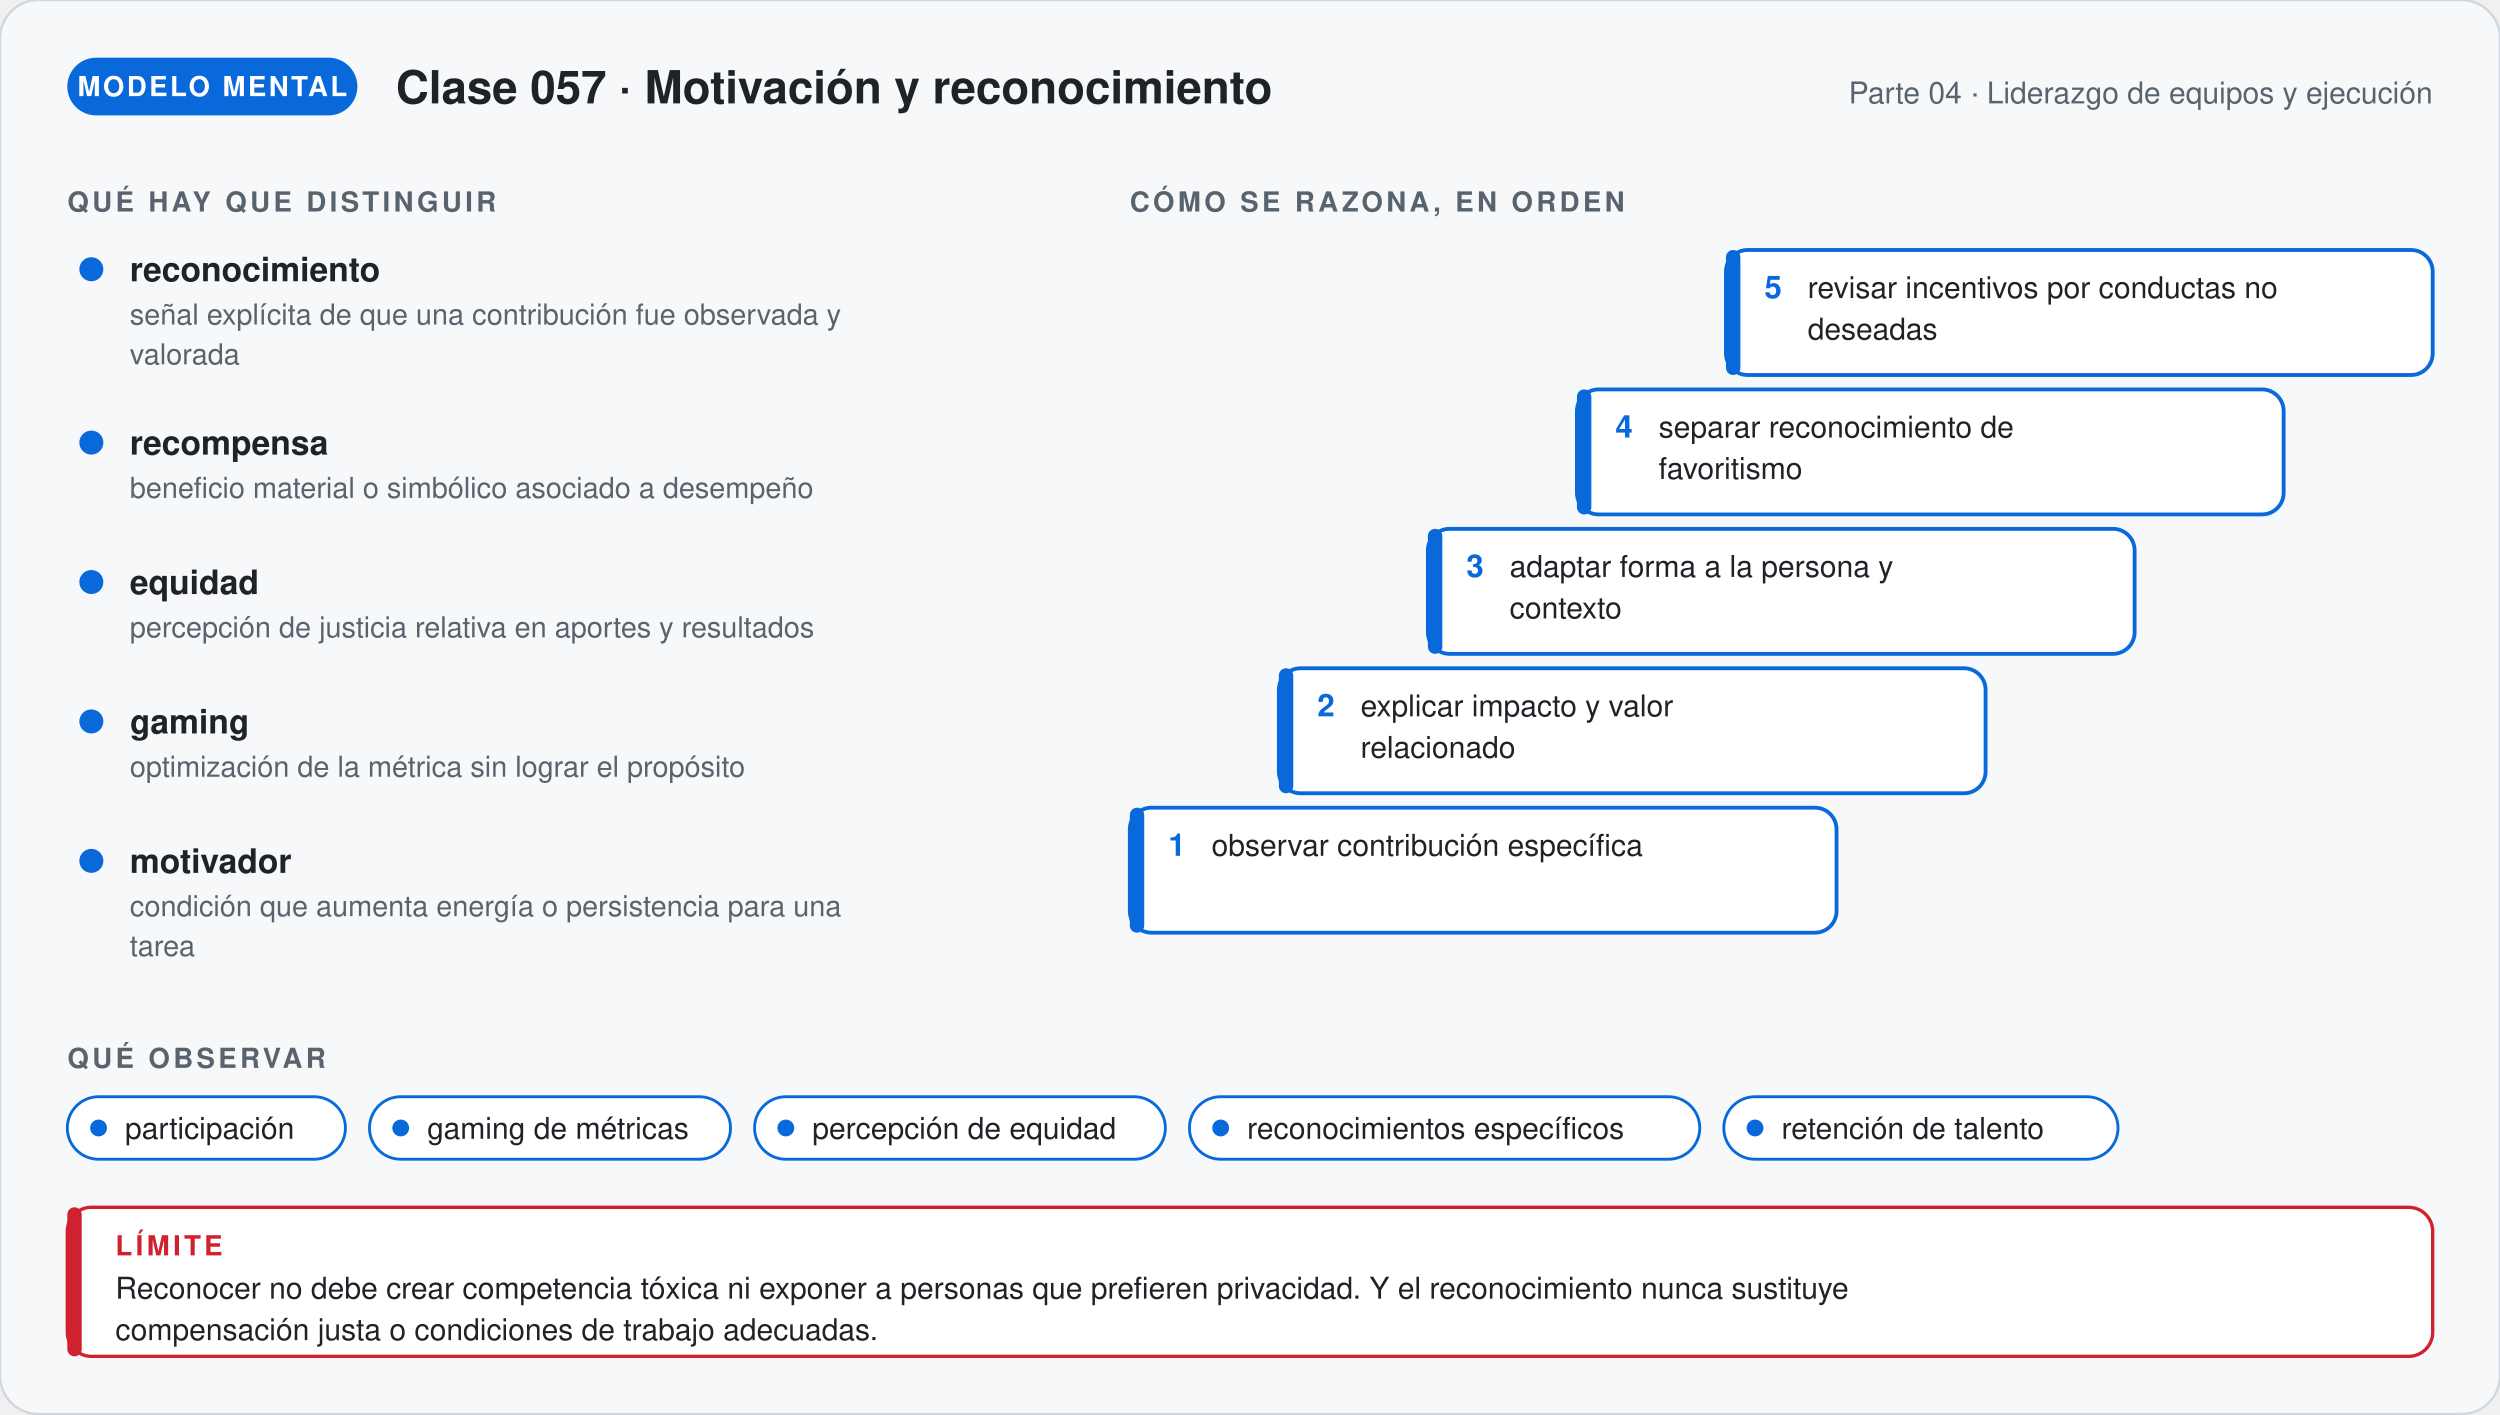
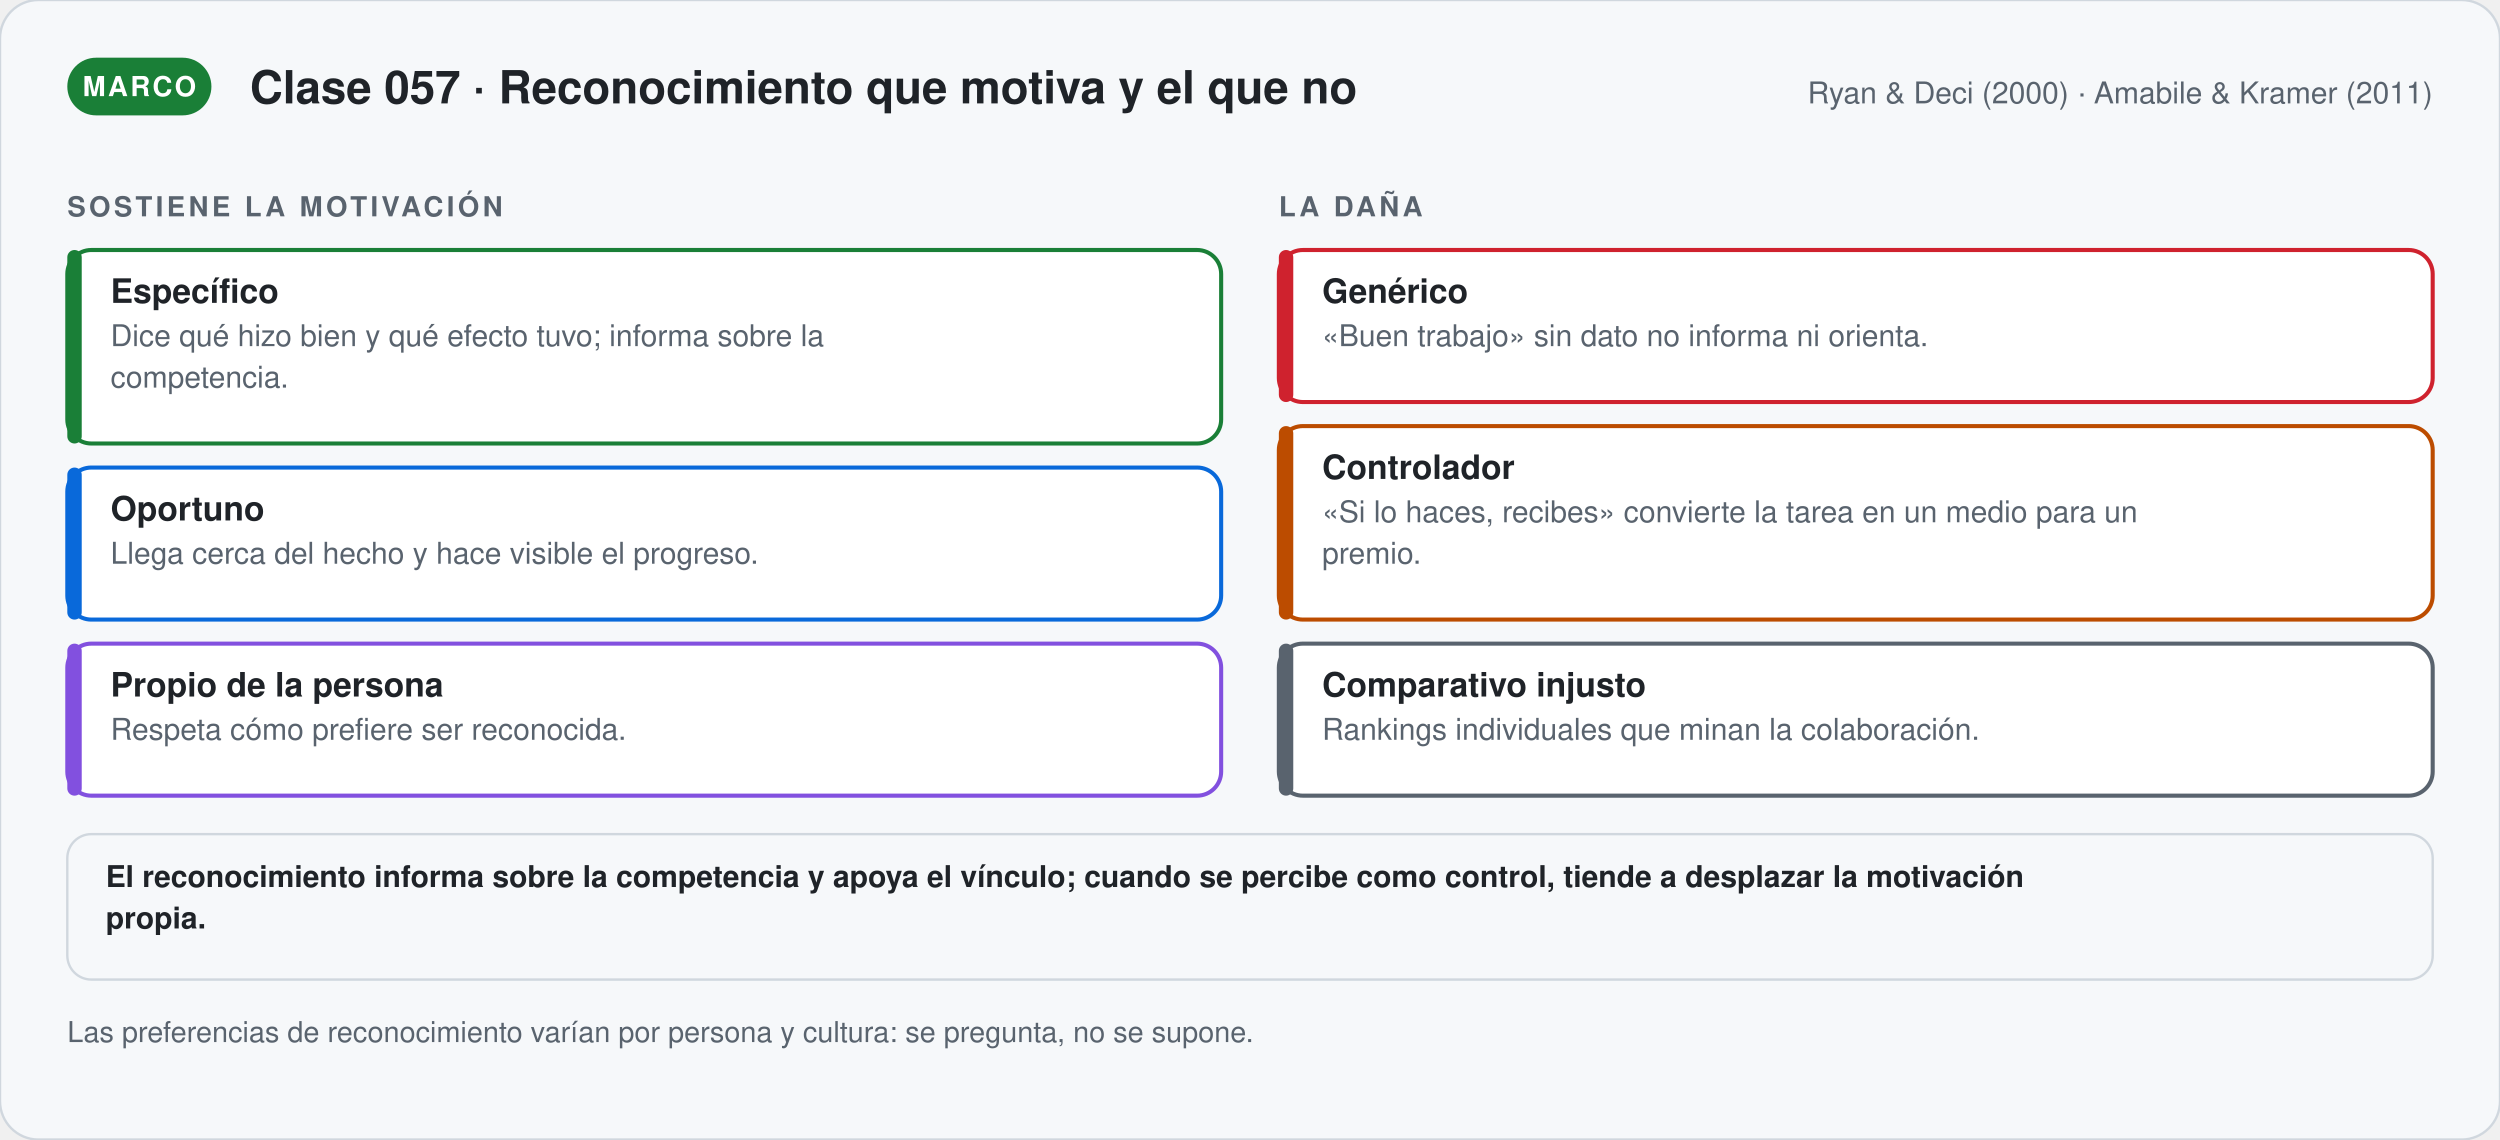
- <svg xmlns="http://www.w3.org/2000/svg" viewBox="0 0 1040 588.24" width="1040" role="img" aria-labelledby="t-g57 d-g57" font-family="'Segoe UI', 'Helvetica Neue', Helvetica, Arial, sans-serif">
+ <svg xmlns="http://www.w3.org/2000/svg" viewBox="0 0 1040 474.06" width="1040" role="img" aria-labelledby="t-s57 d-s57" font-family="'Segoe UI', 'Helvetica Neue', Helvetica, Arial, sans-serif">
  <defs>
-     <marker id="p-g57" viewBox="0 0 10 10" refX="8" refY="5" markerWidth="7" markerHeight="7" orient="auto">
+     <marker id="p-s57" viewBox="0 0 10 10" refX="8" refY="5" markerWidth="7" markerHeight="7" orient="auto">
      <path d="M1,1 L9,5 L1,9 Z" fill="#59636e" />
    </marker>
  </defs>
-   <rect width="1040" height="588.24" rx="16" fill="#f6f8fa" stroke="#d0d7de" />
-   <rect x="28" y="24" width="120.67" height="24" rx="12" fill="#0969da" />
-   <text x="88.335" y="40" font-size="11.5" font-weight="700" fill="#ffffff" text-anchor="middle" letter-spacing="1">MODELO MENTAL</text>
-   <text x="164.67" y="43" font-size="19" font-weight="700" fill="#1f2328" text-anchor="start">Clase 057 · Motivación y reconocimiento</text>
-   <text x="1012" y="43" font-size="12.5" font-weight="400" fill="#59636e" text-anchor="end">Parte 04 · Liderazgo de equipos y ejecución</text>
-   <text x="28" y="88" font-size="11.5" font-weight="700" fill="#59636e" text-anchor="start" letter-spacing="1.4">QUÉ HAY QUE DISTINGUIR</text>
-   <circle cx="38" cy="112" r="5" fill="#0969da" />
-   <text x="54" y="117" font-size="14" font-weight="700" fill="#1f2328" text-anchor="start">reconocimiento</text>
-   <text x="54" y="135" font-size="12" font-weight="400" fill="#59636e" text-anchor="start">señal explícita de que una contribución fue observada y</text>
-   <text x="54" y="151.56" font-size="12" font-weight="400" fill="#59636e" text-anchor="start">valorada</text>
-   <circle cx="38" cy="184.12" r="5" fill="#0969da" />
-   <text x="54" y="189.12" font-size="14" font-weight="700" fill="#1f2328" text-anchor="start">recompensa</text>
-   <text x="54" y="207.12" font-size="12" font-weight="400" fill="#59636e" text-anchor="start">beneficio material o simbólico asociado a desempeño</text>
-   <circle cx="38" cy="242.12" r="5" fill="#0969da" />
-   <text x="54" y="247.12" font-size="14" font-weight="700" fill="#1f2328" text-anchor="start">equidad</text>
-   <text x="54" y="265.12" font-size="12" font-weight="400" fill="#59636e" text-anchor="start">percepción de justicia relativa en aportes y resultados</text>
-   <circle cx="38" cy="300.12" r="5" fill="#0969da" />
-   <text x="54" y="305.12" font-size="14" font-weight="700" fill="#1f2328" text-anchor="start">gaming</text>
-   <text x="54" y="323.12" font-size="12" font-weight="400" fill="#59636e" text-anchor="start">optimización de la métrica sin lograr el propósito</text>
-   <circle cx="38" cy="358.12" r="5" fill="#0969da" />
-   <text x="54" y="363.12" font-size="14" font-weight="700" fill="#1f2328" text-anchor="start">motivador</text>
-   <text x="54" y="381.12" font-size="12" font-weight="400" fill="#59636e" text-anchor="start">condición que aumenta energía o persistencia para una</text>
-   <text x="54" y="397.68" font-size="12" font-weight="400" fill="#59636e" text-anchor="start">tarea</text>
-   <text x="470" y="88" font-size="11.5" font-weight="700" fill="#59636e" text-anchor="start" letter-spacing="1.4">CÓMO SE RAZONA, EN ORDEN</text>
-   <rect x="470" y="336" width="294" height="52" rx="9" fill="#ffffff" stroke="#0969da" stroke-width="1.6" />
-   <rect x="470" y="336" width="6" height="52" rx="3" fill="#0969da" />
-   <text x="486" y="356" font-size="13" font-weight="800" fill="#0969da" text-anchor="start">1</text>
-   <text x="504" y="356" font-size="12.5" font-weight="400" fill="#1f2328" text-anchor="start">observar contribución específica</text>
-   <rect x="532" y="278" width="294" height="52" rx="9" fill="#ffffff" stroke="#0969da" stroke-width="1.6" />
-   <rect x="532" y="278" width="6" height="52" rx="3" fill="#0969da" />
-   <text x="548" y="298" font-size="13" font-weight="800" fill="#0969da" text-anchor="start">2</text>
-   <text x="566" y="298" font-size="12.5" font-weight="400" fill="#1f2328" text-anchor="start">explicar impacto y valor</text>
-   <text x="566" y="315.25" font-size="12.5" font-weight="400" fill="#1f2328" text-anchor="start">relacionado</text>
-   <rect x="594" y="220" width="294" height="52" rx="9" fill="#ffffff" stroke="#0969da" stroke-width="1.6" />
-   <rect x="594" y="220" width="6" height="52" rx="3" fill="#0969da" />
-   <text x="610" y="240" font-size="13" font-weight="800" fill="#0969da" text-anchor="start">3</text>
-   <text x="628" y="240" font-size="12.5" font-weight="400" fill="#1f2328" text-anchor="start">adaptar forma a la persona y</text>
-   <text x="628" y="257.25" font-size="12.5" font-weight="400" fill="#1f2328" text-anchor="start">contexto</text>
-   <rect x="656" y="162" width="294" height="52" rx="9" fill="#ffffff" stroke="#0969da" stroke-width="1.6" />
-   <rect x="656" y="162" width="6" height="52" rx="3" fill="#0969da" />
-   <text x="672" y="182" font-size="13" font-weight="800" fill="#0969da" text-anchor="start">4</text>
-   <text x="690" y="182" font-size="12.5" font-weight="400" fill="#1f2328" text-anchor="start">separar reconocimiento de</text>
-   <text x="690" y="199.25" font-size="12.5" font-weight="400" fill="#1f2328" text-anchor="start">favoritismo</text>
-   <rect x="718" y="104" width="294" height="52" rx="9" fill="#ffffff" stroke="#0969da" stroke-width="1.6" />
-   <rect x="718" y="104" width="6" height="52" rx="3" fill="#0969da" />
-   <text x="734" y="124" font-size="13" font-weight="800" fill="#0969da" text-anchor="start">5</text>
-   <text x="752" y="124" font-size="12.5" font-weight="400" fill="#1f2328" text-anchor="start">revisar incentivos por conductas no</text>
-   <text x="752" y="141.25" font-size="12.5" font-weight="400" fill="#1f2328" text-anchor="start">deseadas</text>
-   <text x="28" y="444.24" font-size="11.5" font-weight="700" fill="#59636e" text-anchor="start" letter-spacing="1.4">QUÉ OBSERVAR</text>
-   <rect x="28" y="456.24" width="115.7" height="26" rx="13" fill="#ffffff" stroke="#0969da" stroke-width="1.2" />
-   <circle cx="41" cy="469.24" r="3.5" fill="#0969da" />
-   <text x="52" y="473.74" font-size="12.5" font-weight="400" fill="#1f2328" text-anchor="start">participación</text>
-   <rect x="153.7" y="456.24" width="150.2" height="26" rx="13" fill="#ffffff" stroke="#0969da" stroke-width="1.2" />
-   <circle cx="166.7" cy="469.24" r="3.5" fill="#0969da" />
-   <text x="177.7" y="473.74" font-size="12.5" font-weight="400" fill="#1f2328" text-anchor="start">gaming de métricas</text>
-   <rect x="313.9" y="456.24" width="170.9" height="26" rx="13" fill="#ffffff" stroke="#0969da" stroke-width="1.2" />
-   <circle cx="326.9" cy="469.24" r="3.5" fill="#0969da" />
-   <text x="337.9" y="473.74" font-size="12.5" font-weight="400" fill="#1f2328" text-anchor="start">percepción de equidad</text>
-   <rect x="494.8" y="456.24" width="212.3" height="26" rx="13" fill="#ffffff" stroke="#0969da" stroke-width="1.2" />
-   <circle cx="507.8" cy="469.24" r="3.5" fill="#0969da" />
-   <text x="518.8" y="473.74" font-size="12.5" font-weight="400" fill="#1f2328" text-anchor="start">reconocimientos específicos</text>
-   <rect x="717.1" y="456.24" width="164" height="26" rx="13" fill="#ffffff" stroke="#0969da" stroke-width="1.2" />
-   <circle cx="730.1" cy="469.24" r="3.5" fill="#0969da" />
-   <text x="741.1" y="473.74" font-size="12.5" font-weight="400" fill="#1f2328" text-anchor="start">retención de talento</text>
-   <rect x="28" y="502.24" width="984" height="62" rx="10" fill="#ffffff" stroke="#cf222e" stroke-width="1.4" />
-   <rect x="28" y="502.24" width="6" height="62" rx="3" fill="#cf222e" />
-   <text x="48" y="522.24" font-size="11.5" font-weight="700" fill="#cf222e" text-anchor="start" letter-spacing="1.4">LÍMITE</text>
-   <text x="48" y="540.24" font-size="12.5" font-weight="400" fill="#1f2328" text-anchor="start">Reconocer no debe crear competencia tóxica ni exponer a personas que prefieren privacidad. Y el reconocimiento nunca sustituye</text>
-   <text x="48" y="557.49" font-size="12.5" font-weight="400" fill="#1f2328" text-anchor="start">compensación justa o condiciones de trabajo adecuadas.</text>
+   <rect width="1040" height="474.06" rx="16" fill="#f6f8fa" stroke="#d0d7de" />
+   <rect x="28" y="24" width="59.95" height="24" rx="12" fill="#1a7f37" />
+   <text x="57.975" y="40" font-size="11.5" font-weight="700" fill="#ffffff" text-anchor="middle" letter-spacing="1">MARCO</text>
+   <text x="103.95" y="43" font-size="19" font-weight="700" fill="#1f2328" text-anchor="start">Clase 057 · Reconocimiento que motiva y el que no</text>
+   <text x="1012" y="43" font-size="12.5" font-weight="400" fill="#59636e" text-anchor="end">Ryan &amp; Deci (2000) · Amabile &amp; Kramer (2011)</text>
+   <text x="28" y="90" font-size="11.5" font-weight="700" fill="#59636e" text-anchor="start" letter-spacing="1.4">SOSTIENE LA MOTIVACIÓN</text>
+   <rect x="28" y="104" width="480" height="80.5" rx="10" fill="#ffffff" stroke="#1a7f37" stroke-width="1.7" />
+   <rect x="28.0" y="104" width="6" height="80.5" rx="3" fill="#1a7f37" />
+   <text x="46" y="126" font-size="14" font-weight="700" fill="#1f2328" text-anchor="start">Específico</text>
+   <text x="46" y="144" font-size="12.5" font-weight="400" fill="#59636e" text-anchor="start">Dice qué hizo bien y qué efecto tuvo; informa sobre la</text>
+   <text x="46" y="161.25" font-size="12.5" font-weight="400" fill="#59636e" text-anchor="start">competencia.</text>
+   <rect x="28" y="194.5" width="480" height="63.25" rx="10" fill="#ffffff" stroke="#0969da" stroke-width="1.7" />
+   <rect x="28.0" y="194.5" width="6" height="63.25" rx="3" fill="#0969da" />
+   <text x="46" y="216.5" font-size="14" font-weight="700" fill="#1f2328" text-anchor="start">Oportuno</text>
+   <text x="46" y="234.5" font-size="12.5" font-weight="400" fill="#59636e" text-anchor="start">Llega cerca del hecho y hace visible el progreso.</text>
+   <rect x="28" y="267.75" width="480" height="63.25" rx="10" fill="#ffffff" stroke="#8250df" stroke-width="1.7" />
+   <rect x="28.0" y="267.75" width="6" height="63.25" rx="3" fill="#8250df" />
+   <text x="46" y="289.75" font-size="14" font-weight="700" fill="#1f2328" text-anchor="start">Propio de la persona</text>
+   <text x="46" y="307.75" font-size="12.5" font-weight="400" fill="#59636e" text-anchor="start">Respeta cómo prefiere ser reconocida.</text>
+   <text x="532" y="90" font-size="11.5" font-weight="700" fill="#59636e" text-anchor="start" letter-spacing="1.4">LA DAÑA</text>
+   <rect x="532" y="104" width="480" height="63.25" rx="10" fill="#ffffff" stroke="#cf222e" stroke-width="1.7" />
+   <rect x="532.0" y="104" width="6" height="63.25" rx="3" fill="#cf222e" />
+   <text x="550" y="126" font-size="14" font-weight="700" fill="#1f2328" text-anchor="start">Genérico</text>
+   <text x="550" y="144" font-size="12.5" font-weight="400" fill="#59636e" text-anchor="start">«Buen trabajo» sin dato no informa ni orienta.</text>
+   <rect x="532" y="177.25" width="480" height="80.5" rx="10" fill="#ffffff" stroke="#bc4c00" stroke-width="1.7" />
+   <rect x="532.0" y="177.25" width="6" height="80.5" rx="3" fill="#bc4c00" />
+   <text x="550" y="199.25" font-size="14" font-weight="700" fill="#1f2328" text-anchor="start">Controlador</text>
+   <text x="550" y="217.25" font-size="12.5" font-weight="400" fill="#59636e" text-anchor="start">«Si lo haces, recibes» convierte la tarea en un medio para un</text>
+   <text x="550" y="234.5" font-size="12.5" font-weight="400" fill="#59636e" text-anchor="start">premio.</text>
+   <rect x="532" y="267.75" width="480" height="63.25" rx="10" fill="#ffffff" stroke="#59636e" stroke-width="1.7" />
+   <rect x="532.0" y="267.75" width="6" height="63.25" rx="3" fill="#59636e" />
+   <text x="550" y="289.75" font-size="14" font-weight="700" fill="#1f2328" text-anchor="start">Comparativo injusto</text>
+   <text x="550" y="307.75" font-size="12.5" font-weight="400" fill="#59636e" text-anchor="start">Rankings individuales que minan la colaboración.</text>
+   <rect x="28" y="347" width="984" height="60.5" rx="10" fill="#f6f8fa" stroke="#d0d7de" stroke-width="1" />
+   <text x="44" y="369" font-size="12.5" font-weight="600" fill="#1f2328" text-anchor="start">El reconocimiento informa sobre la competencia y apoya el vínculo; cuando se percibe como control, tiende a desplazar la motivación</text>
+   <text x="44" y="386.25" font-size="12.5" font-weight="600" fill="#1f2328" text-anchor="start">propia.</text>
+   <text x="28" y="433.5" font-size="12" font-weight="400" fill="#59636e" text-anchor="start">Las preferencias de reconocimiento varían por persona y cultura: se pregunta, no se supone.</text>
</svg>
